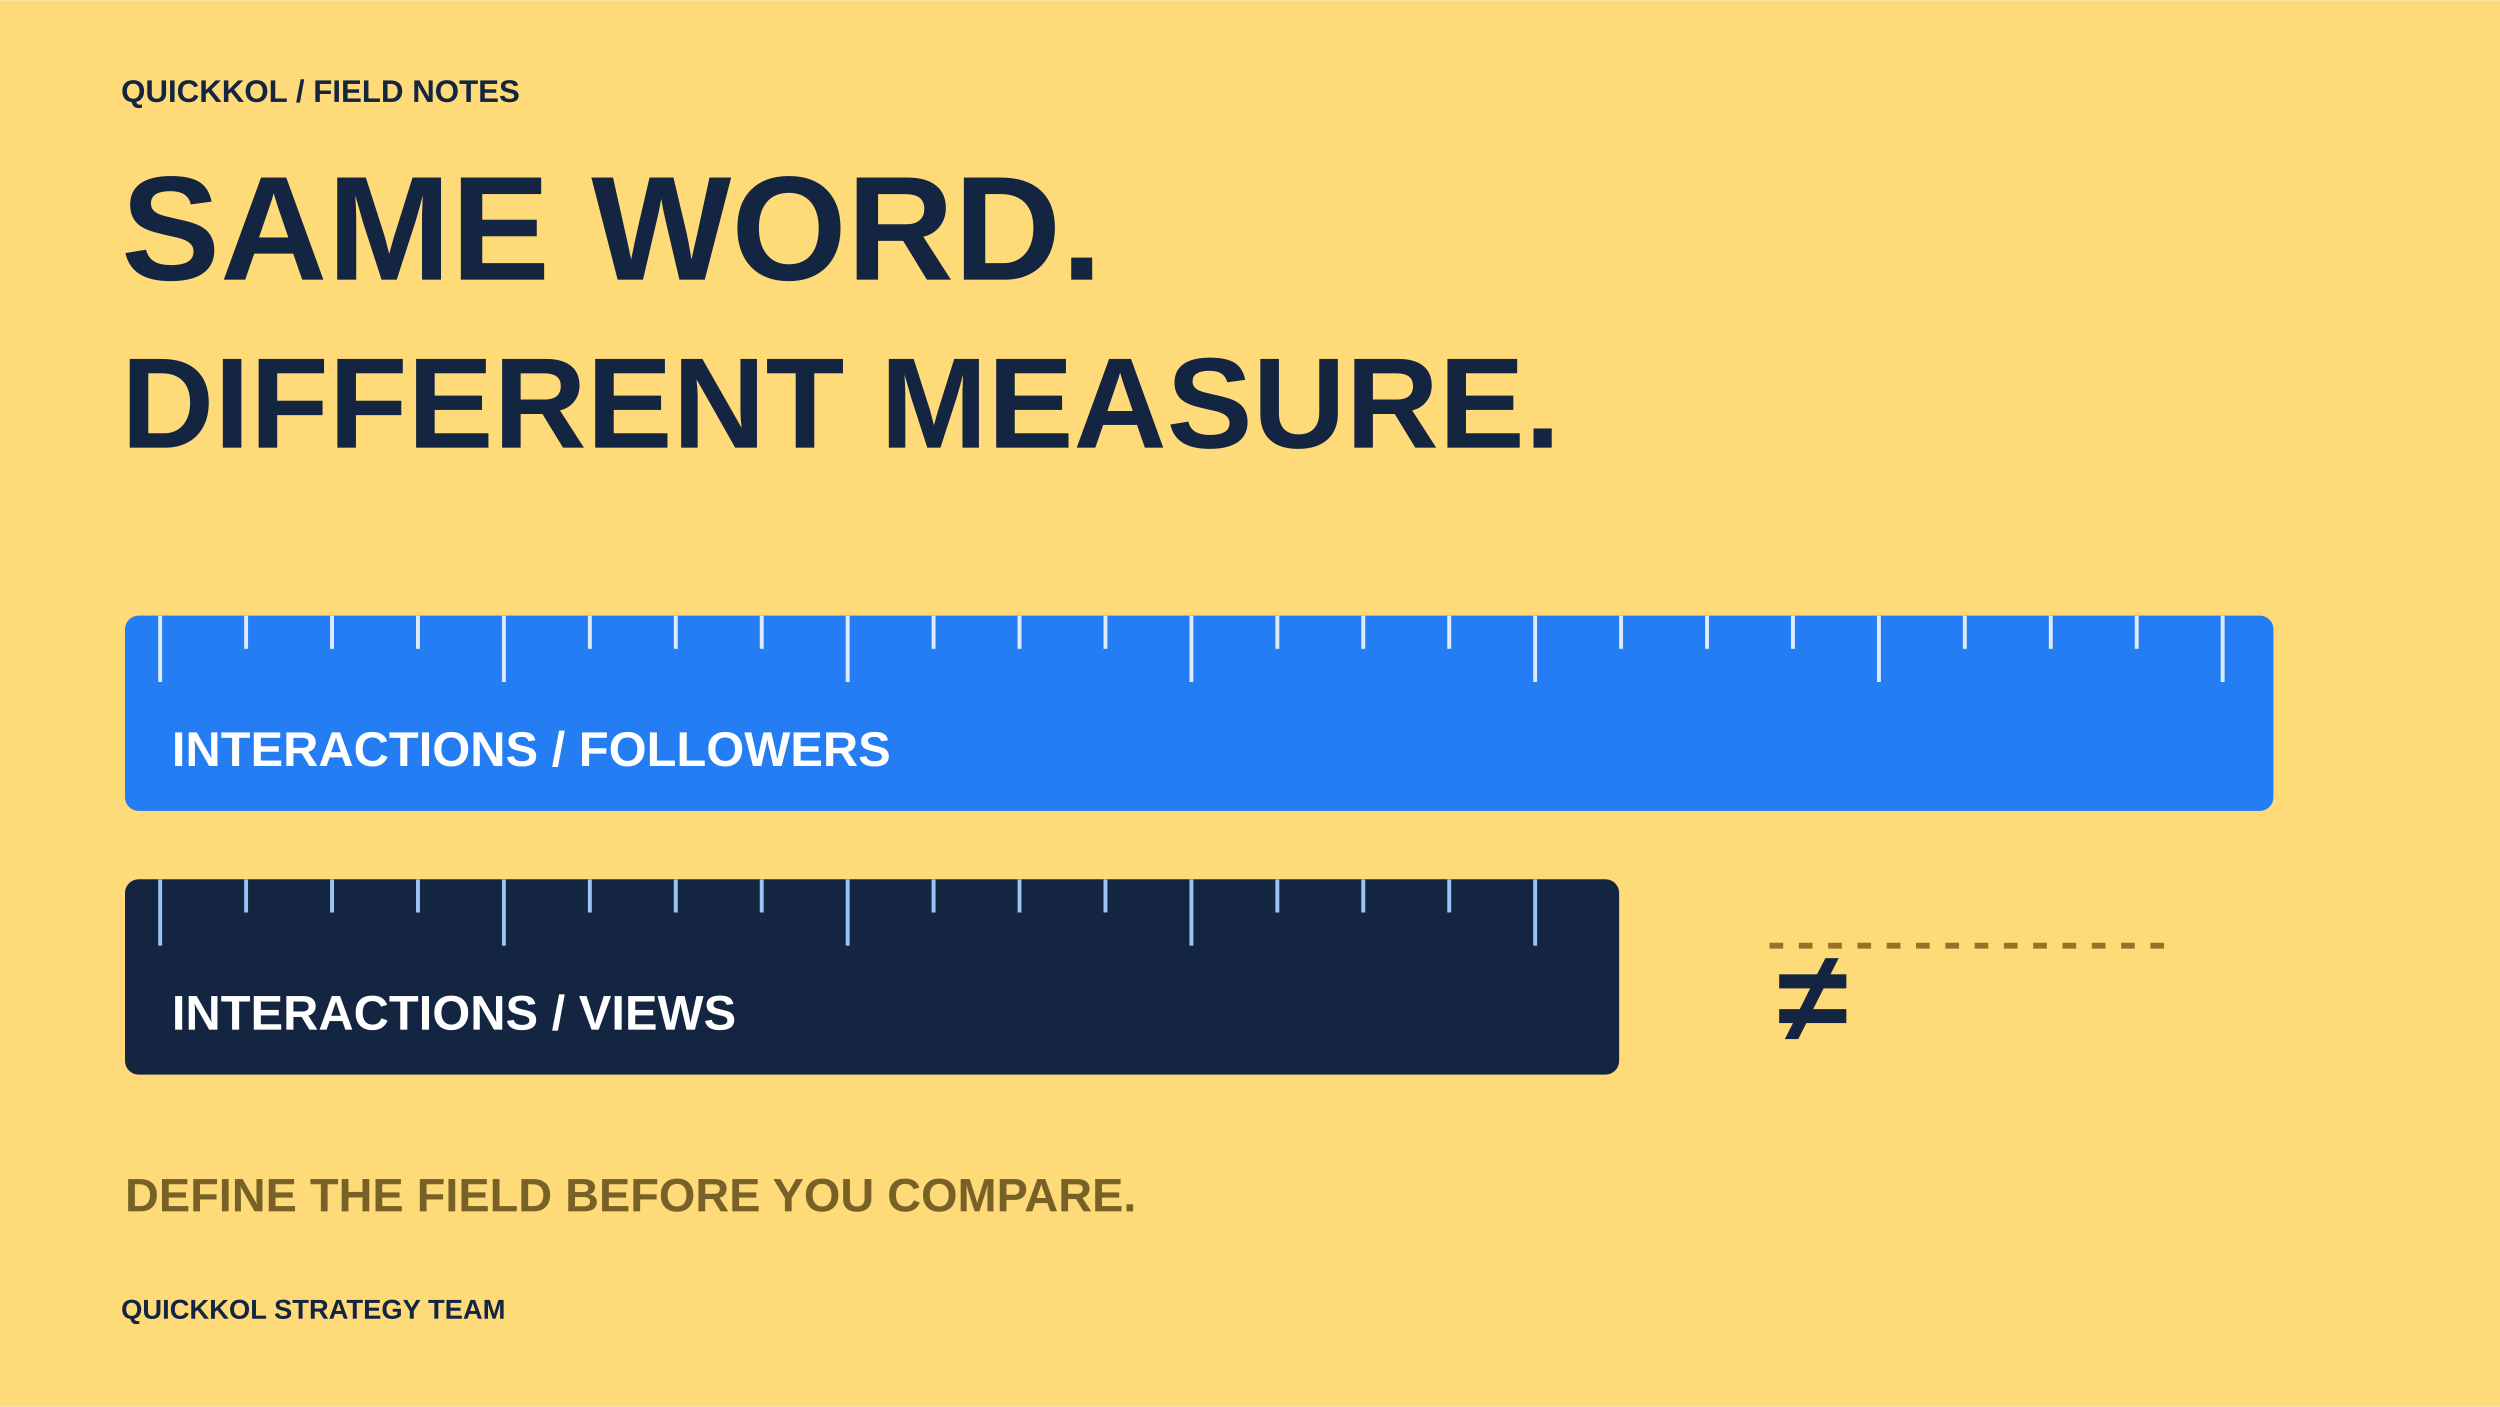
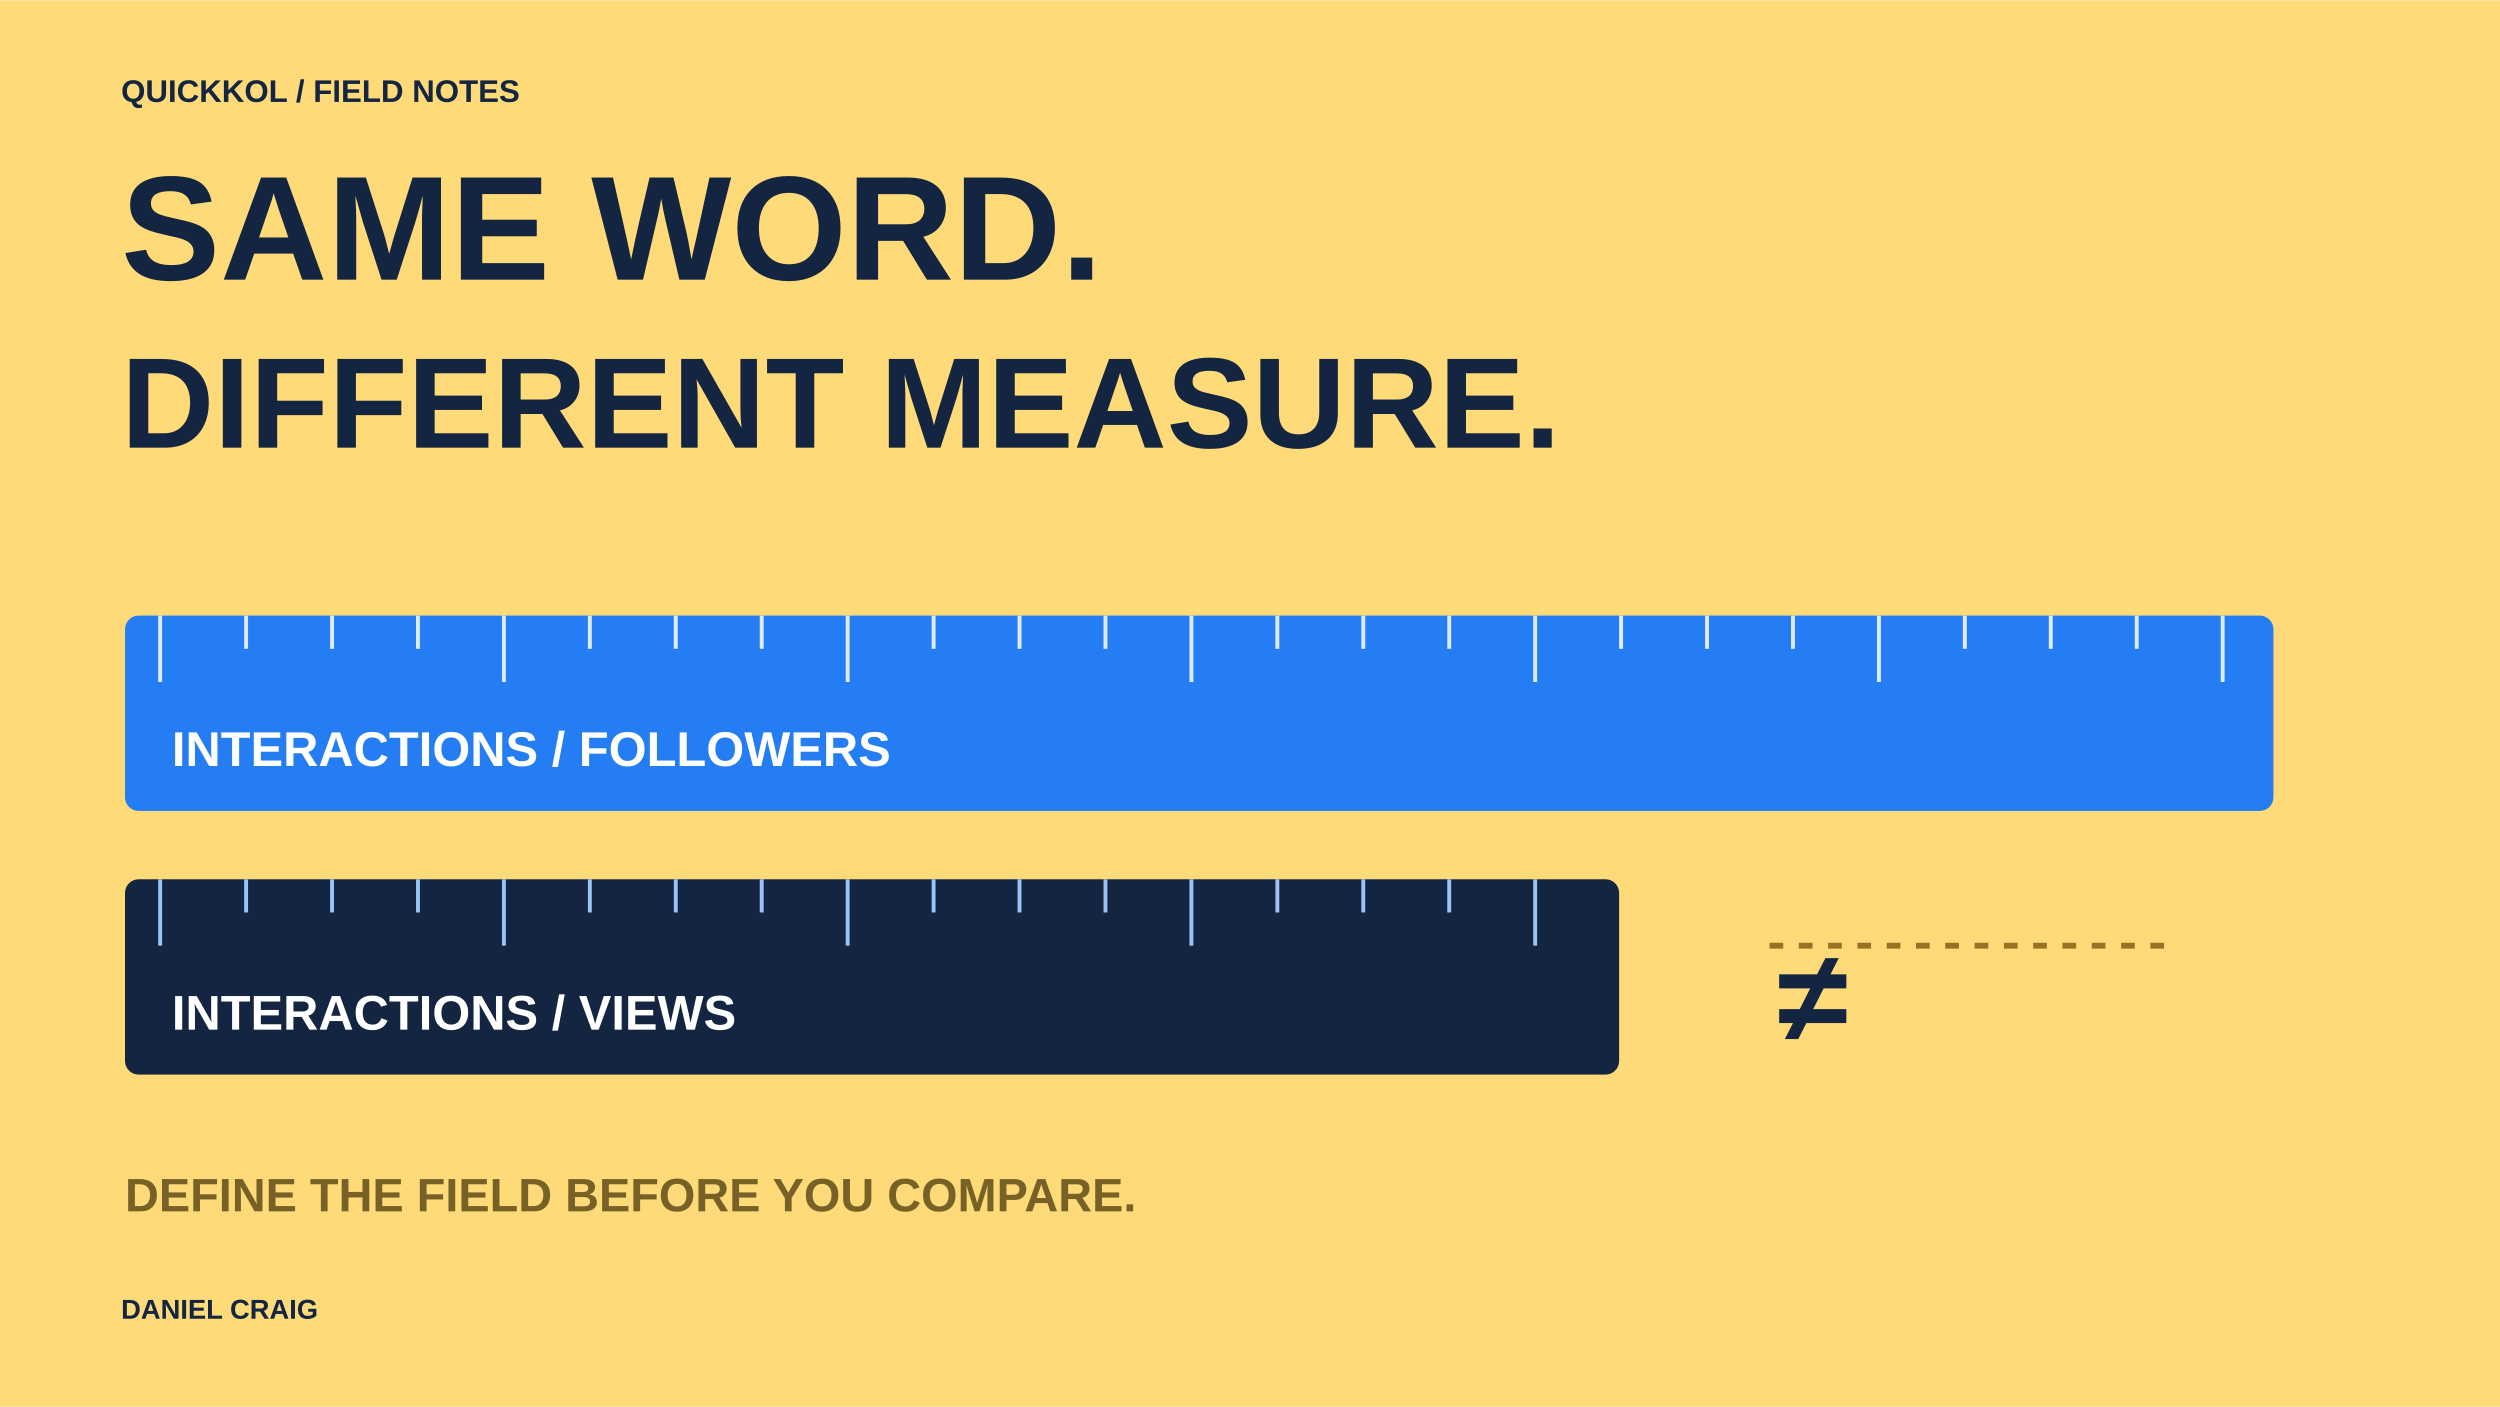
<svg xmlns="http://www.w3.org/2000/svg" width="1672" height="941" viewBox="0 0 1280 720" role="img">
  <rect width="1280" height="720" fill="#ffda78" />
  <text x="62" y="52" font-family="Arial,Helvetica,sans-serif" font-size="16" font-weight="700" fill="#142541">QUICKKOL / FIELD NOTES</text>
  <text x="62" y="143" font-family="Arial,Helvetica,sans-serif" font-size="76" font-weight="900" fill="#142541">SAME WORD.</text>
  <text x="62" y="229" font-family="Arial,Helvetica,sans-serif" font-size="66" font-weight="900" fill="#142541">DIFFERENT MEASURE.</text>
  <g transform="translate(64 315)">
    <rect width="1100" height="100" rx="7" fill="#247df2" />
    <path d="M18 0v34" stroke="#deebff" stroke-width="2" />
    <path d="M62 0v17" stroke="#deebff" stroke-width="2" />
    <path d="M106 0v17" stroke="#deebff" stroke-width="2" />
    <path d="M150 0v17" stroke="#deebff" stroke-width="2" />
    <path d="M194 0v34" stroke="#deebff" stroke-width="2" />
    <path d="M238 0v17" stroke="#deebff" stroke-width="2" />
    <path d="M282 0v17" stroke="#deebff" stroke-width="2" />
    <path d="M326 0v17" stroke="#deebff" stroke-width="2" />
    <path d="M370 0v34" stroke="#deebff" stroke-width="2" />
    <path d="M414 0v17" stroke="#deebff" stroke-width="2" />
    <path d="M458 0v17" stroke="#deebff" stroke-width="2" />
    <path d="M502 0v17" stroke="#deebff" stroke-width="2" />
    <path d="M546 0v34" stroke="#deebff" stroke-width="2" />
    <path d="M590 0v17" stroke="#deebff" stroke-width="2" />
    <path d="M634 0v17" stroke="#deebff" stroke-width="2" />
    <path d="M678 0v17" stroke="#deebff" stroke-width="2" />
    <path d="M722 0v34" stroke="#deebff" stroke-width="2" />
    <path d="M766 0v17" stroke="#deebff" stroke-width="2" />
    <path d="M810 0v17" stroke="#deebff" stroke-width="2" />
    <path d="M854 0v17" stroke="#deebff" stroke-width="2" />
    <path d="M898 0v34" stroke="#deebff" stroke-width="2" />
    <path d="M942 0v17" stroke="#deebff" stroke-width="2" />
    <path d="M986 0v17" stroke="#deebff" stroke-width="2" />
    <path d="M1030 0v17" stroke="#deebff" stroke-width="2" />
    <path d="M1074 0v34" stroke="#deebff" stroke-width="2" />
    <text x="24" y="77" font-family="Arial,Helvetica,sans-serif" font-size="25" font-weight="700" fill="#ffffff">INTERACTIONS / FOLLOWERS</text>
    <rect y="135" width="765" height="100" rx="7" fill="#142541" />
    <path d="M18 135v34" stroke="#9dc2f4" stroke-width="2" />
    <path d="M62 135v17" stroke="#9dc2f4" stroke-width="2" />
    <path d="M106 135v17" stroke="#9dc2f4" stroke-width="2" />
    <path d="M150 135v17" stroke="#9dc2f4" stroke-width="2" />
    <path d="M194 135v34" stroke="#9dc2f4" stroke-width="2" />
    <path d="M238 135v17" stroke="#9dc2f4" stroke-width="2" />
    <path d="M282 135v17" stroke="#9dc2f4" stroke-width="2" />
    <path d="M326 135v17" stroke="#9dc2f4" stroke-width="2" />
    <path d="M370 135v34" stroke="#9dc2f4" stroke-width="2" />
    <path d="M414 135v17" stroke="#9dc2f4" stroke-width="2" />
    <path d="M458 135v17" stroke="#9dc2f4" stroke-width="2" />
    <path d="M502 135v17" stroke="#9dc2f4" stroke-width="2" />
    <path d="M546 135v34" stroke="#9dc2f4" stroke-width="2" />
    <path d="M590 135v17" stroke="#9dc2f4" stroke-width="2" />
    <path d="M634 135v17" stroke="#9dc2f4" stroke-width="2" />
    <path d="M678 135v17" stroke="#9dc2f4" stroke-width="2" />
    <path d="M722 135v34" stroke="#9dc2f4" stroke-width="2" />
    <text x="24" y="212" font-family="Arial,Helvetica,sans-serif" font-size="25" font-weight="700" fill="#ffffff">INTERACTIONS / VIEWS</text>
    <path d="M842 169h205" stroke="#977224" stroke-width="3" stroke-dasharray="7 8" />
    <text x="846" y="218" font-family="Arial,Helvetica,sans-serif" font-size="66" font-weight="900" fill="#142541">≠</text>
  </g>
  <text x="64" y="620" font-family="Arial,Helvetica,sans-serif" font-size="24" font-weight="700" fill="#776127">DEFINE THE FIELD BEFORE YOU COMPARE.</text>
-   <text x="62" y="675" font-family="Arial,Helvetica,sans-serif" font-size="14" font-weight="700" fill="#142541">QUICKKOL STRATEGY TEAM</text>
+   <text x="62" y="675" font-family="Arial,Helvetica,sans-serif" font-size="14" font-weight="700" fill="#142541">DANIEL CRAIG</text>
</svg>
